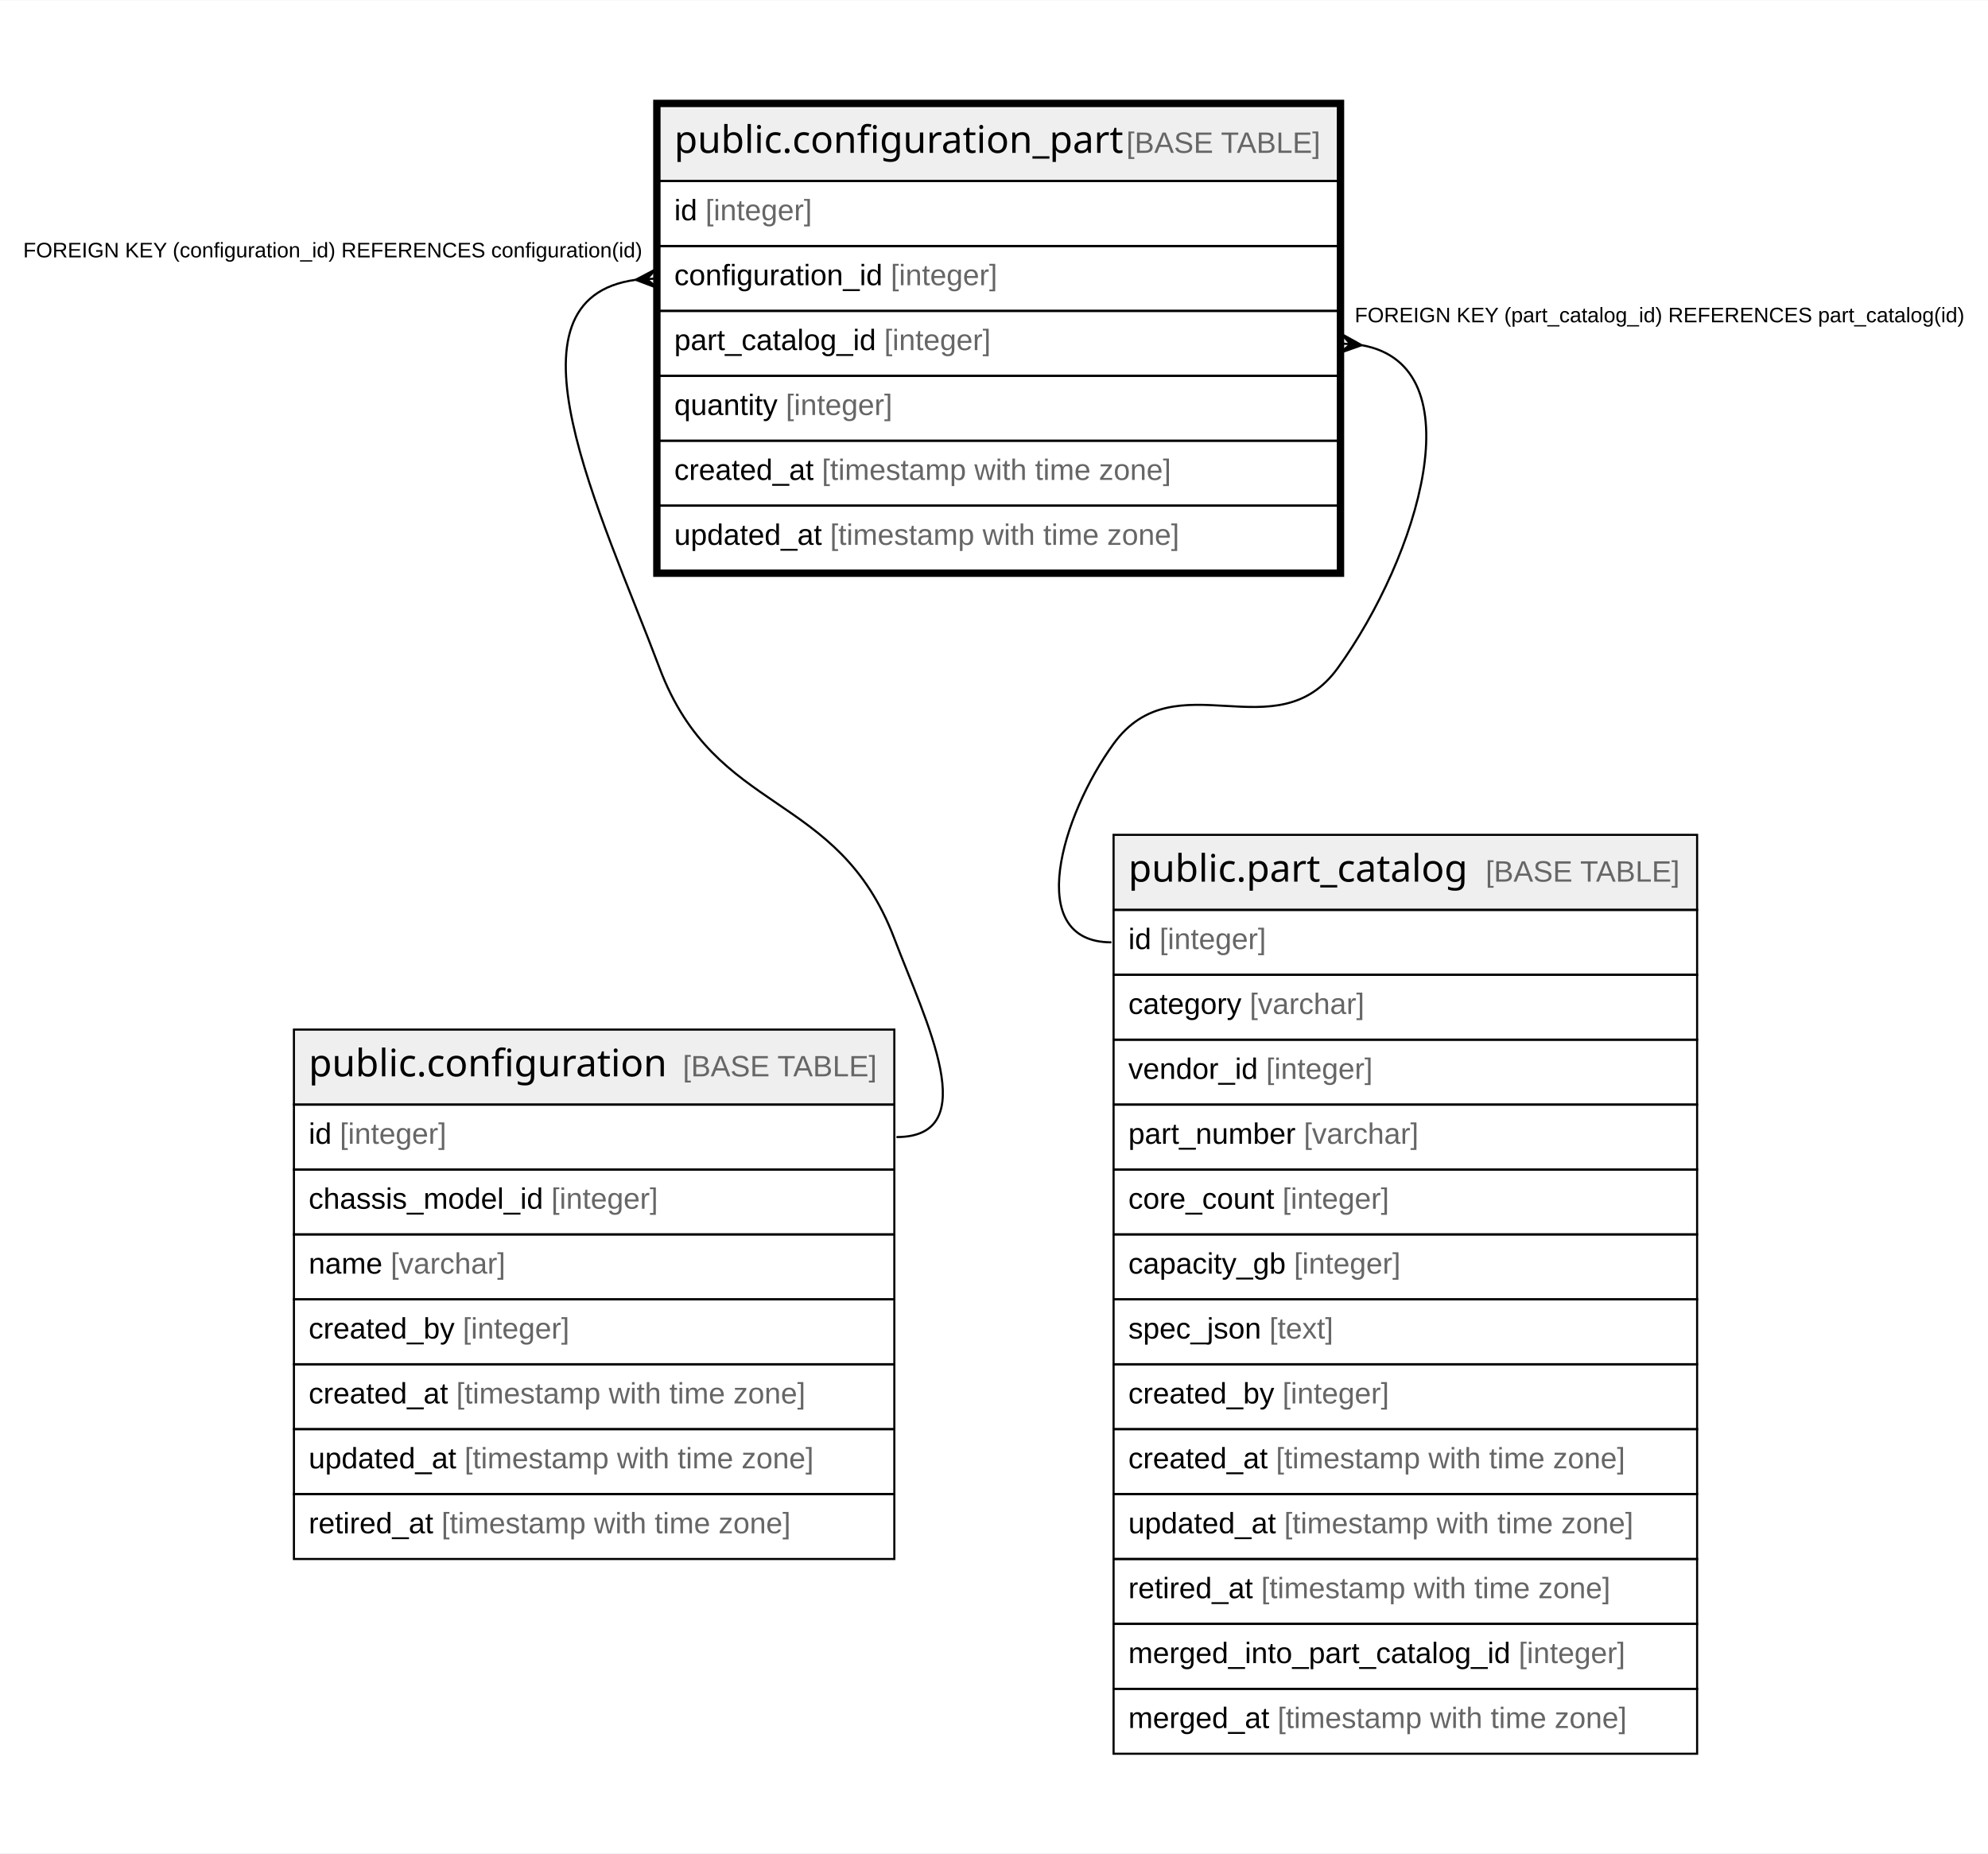
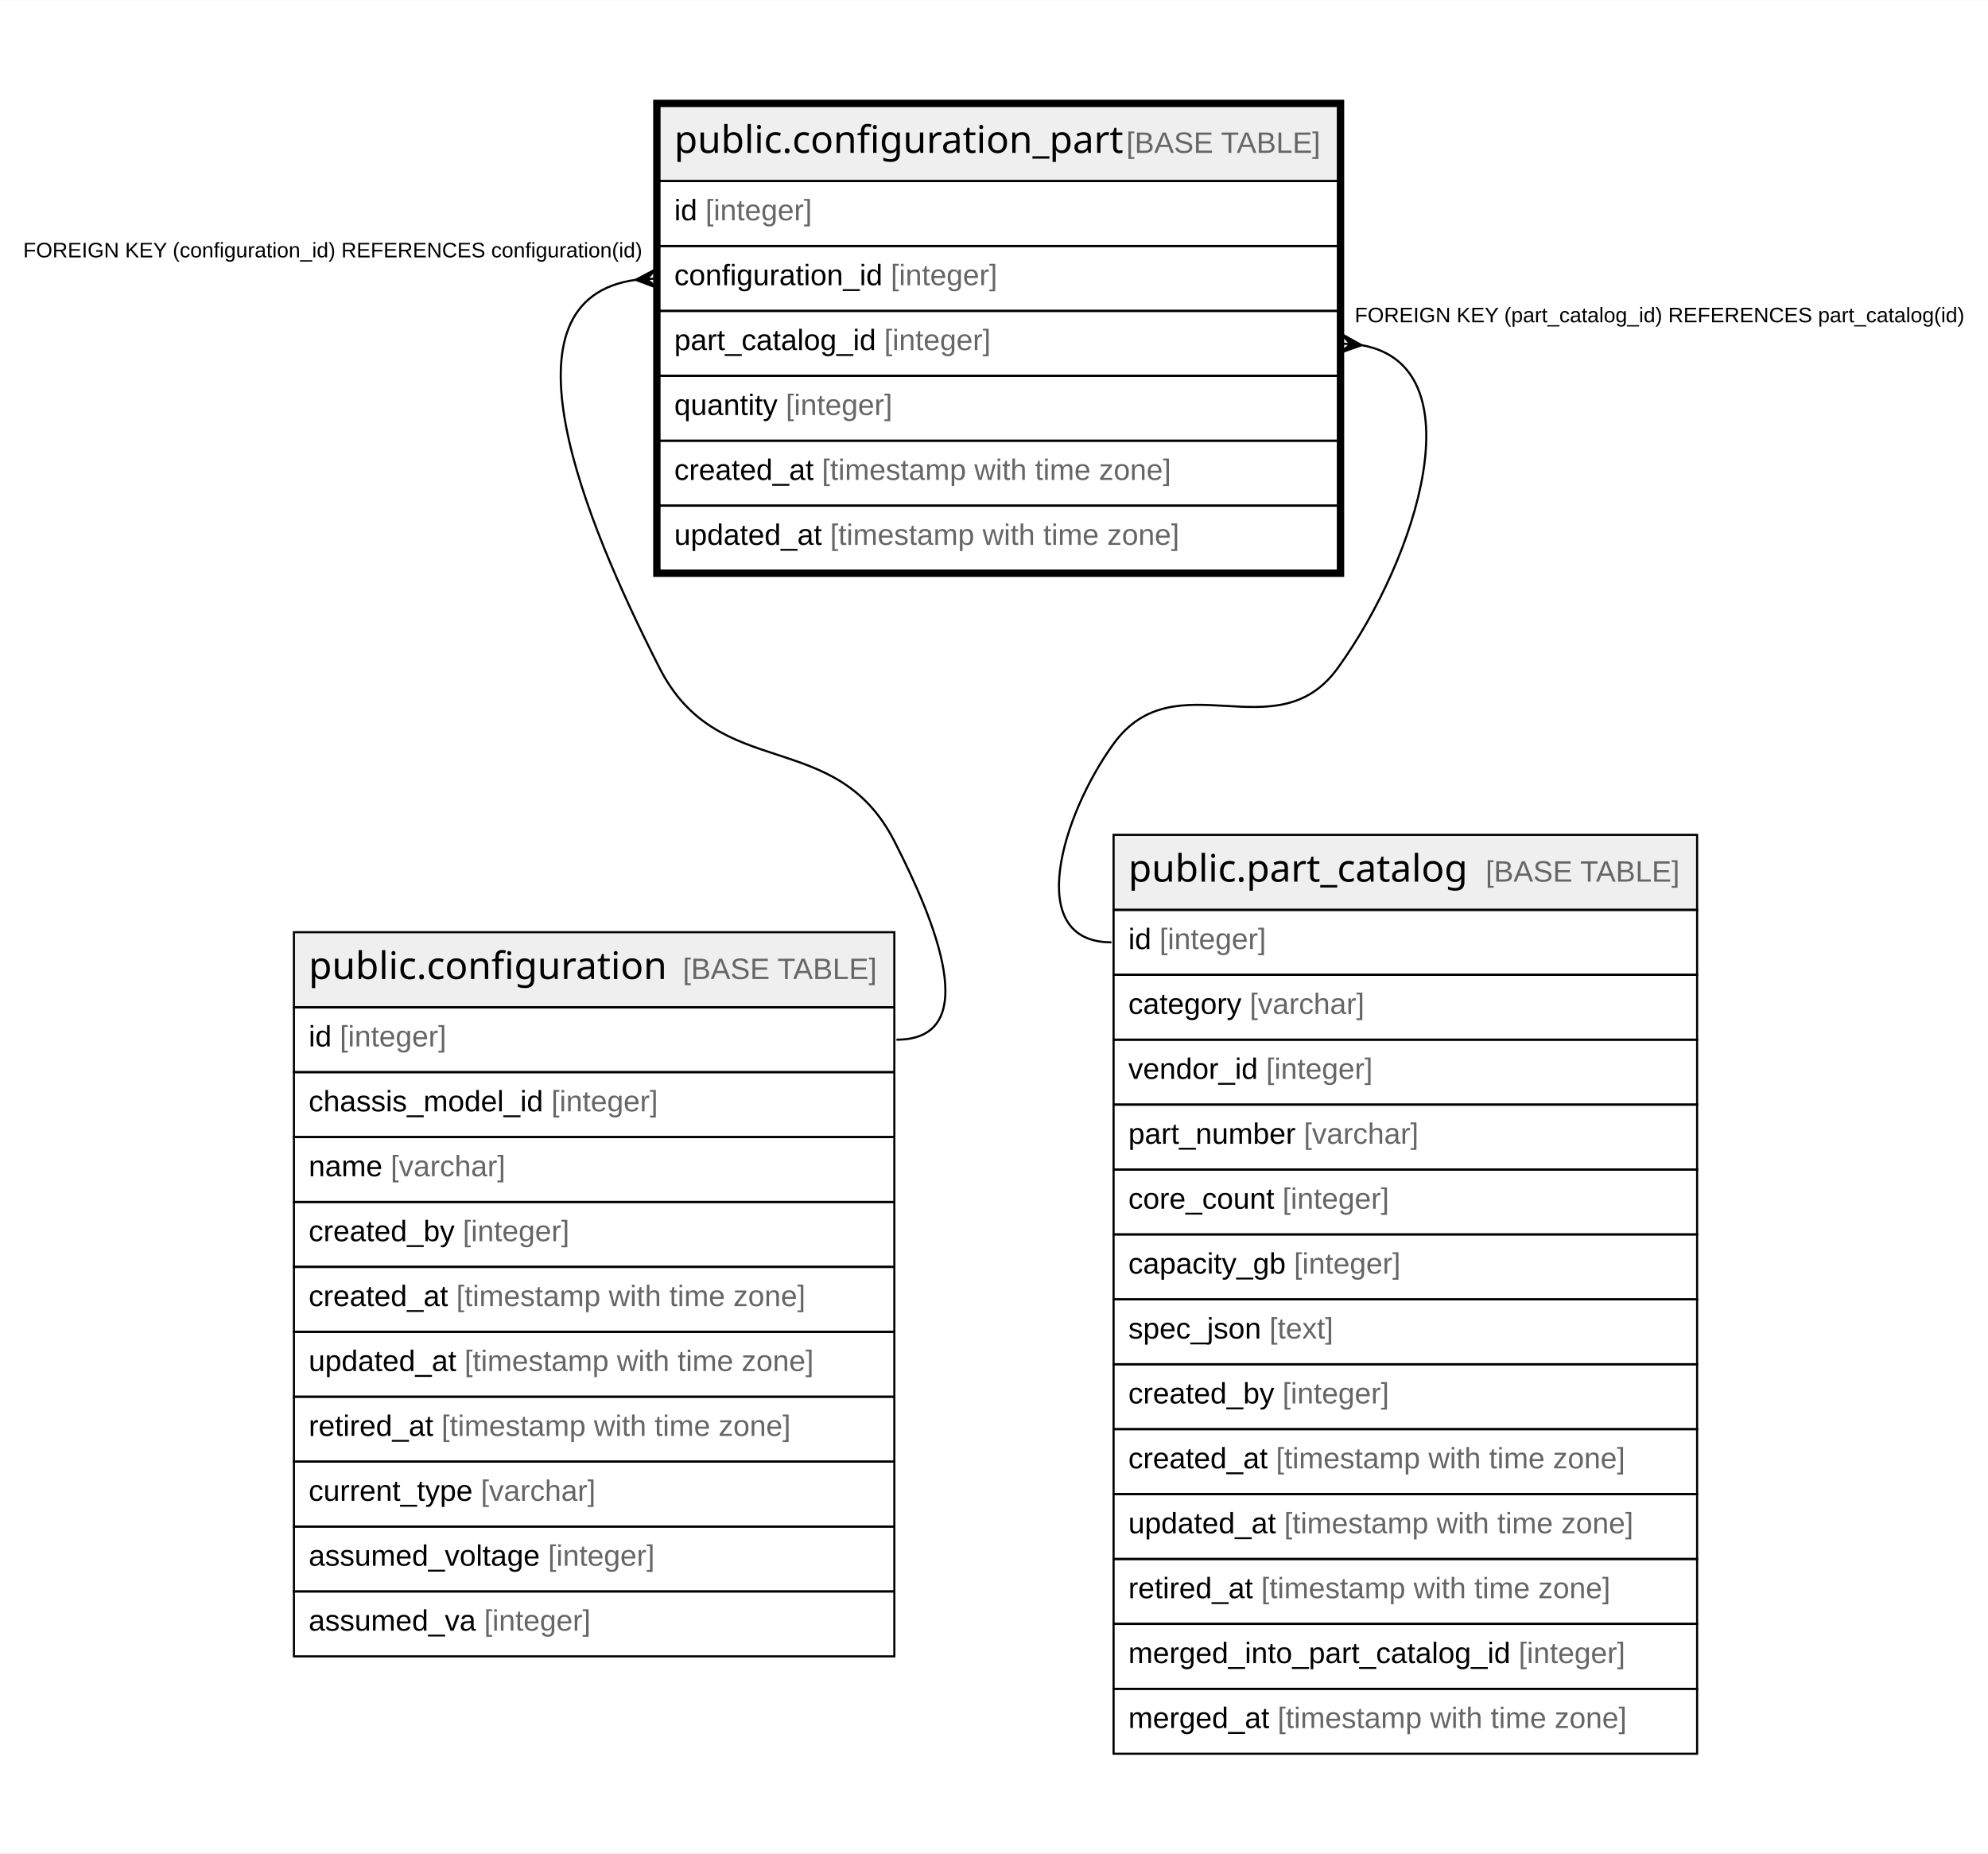
<svg xmlns="http://www.w3.org/2000/svg" width="943pt" height="879pt" viewBox="0.00 0.00 943.48 879.20">
  <g id="graph0" class="graph" transform="scale(1 1) rotate(0) translate(4 875.2)">
    <polygon fill="white" stroke="none" points="-4,4 -4,-875.2 939.48,-875.2 939.48,4 -4,4" />
    <g id="node1" class="node">
      <polygon fill="#efefef" stroke="none" points="308.99,-789.4 308.99,-825 630.93,-825 630.93,-789.4 308.99,-789.4" />
      <polygon fill="none" stroke="black" points="308.99,-789.4 308.99,-825 630.93,-825 630.93,-789.4 308.99,-789.4" />
      <text text-anchor="start" x="315.99" y="-802.8" font-family="Arial Bold" font-size="18.00">public.configuration_part</text>
      <text text-anchor="start" x="499.44" y="-802.8" font-family="Arial" font-size="14.00">    </text>
      <text text-anchor="start" x="530.56" y="-802.8" font-family="Arial" font-size="14.00" fill="#666666">[BASE TABLE]</text>
      <polygon fill="none" stroke="black" points="308.99,-758.6 308.99,-789.4 630.93,-789.4 630.93,-758.6 308.99,-758.6" />
      <text text-anchor="start" x="315.99" y="-770.8" font-family="Arial" font-size="14.00">id </text>
      <text text-anchor="start" x="330.78" y="-770.8" font-family="Arial" font-size="14.00" fill="#666666">[integer]</text>
      <polygon fill="none" stroke="black" points="308.99,-727.8 308.99,-758.6 630.93,-758.6 630.93,-727.8 308.99,-727.8" />
      <text text-anchor="start" x="315.99" y="-740" font-family="Arial" font-size="14.00">configuration_id </text>
      <text text-anchor="start" x="418.73" y="-740" font-family="Arial" font-size="14.00" fill="#666666">[integer]</text>
      <polygon fill="none" stroke="black" points="308.99,-697 308.99,-727.8 630.93,-727.8 630.93,-697 308.99,-697" />
      <text text-anchor="start" x="315.99" y="-709.2" font-family="Arial" font-size="14.00">part_catalog_id </text>
      <text text-anchor="start" x="415.62" y="-709.2" font-family="Arial" font-size="14.00" fill="#666666">[integer]</text>
      <polygon fill="none" stroke="black" points="308.99,-666.2 308.99,-697 630.93,-697 630.93,-666.2 308.99,-666.2" />
      <text text-anchor="start" x="315.99" y="-678.4" font-family="Arial" font-size="14.00">quantity </text>
      <text text-anchor="start" x="368.92" y="-678.4" font-family="Arial" font-size="14.00" fill="#666666">[integer]</text>
      <polygon fill="none" stroke="black" points="308.99,-635.4 308.99,-666.2 630.93,-666.2 630.93,-635.4 308.99,-635.4" />
      <text text-anchor="start" x="315.99" y="-647.6" font-family="Arial" font-size="14.00">created_at </text>
      <text text-anchor="start" x="386.04" y="-647.6" font-family="Arial" font-size="14.00" fill="#666666">[timestamp with time zone]</text>
      <polygon fill="none" stroke="black" points="308.99,-604.6 308.99,-635.4 630.93,-635.4 630.93,-604.6 308.99,-604.6" />
      <text text-anchor="start" x="315.99" y="-616.8" font-family="Arial" font-size="14.00">updated_at </text>
      <text text-anchor="start" x="389.95" y="-616.8" font-family="Arial" font-size="14.00" fill="#666666">[timestamp with time zone]</text>
      <polygon fill="none" stroke="black" stroke-width="3" points="307.49,-603.1 307.49,-826.5 632.43,-826.5 632.43,-603.1 307.49,-603.1" />
    </g>
    <g id="node2" class="node">
-       <polygon fill="#efefef" stroke="none" points="135.49,-351.2 135.49,-386.8 420.44,-386.8 420.44,-351.2 135.49,-351.2" />
-       <polygon fill="none" stroke="black" points="135.49,-351.2 135.49,-386.8 420.44,-386.8 420.44,-351.2 135.49,-351.2" />
-       <text text-anchor="start" x="142.49" y="-364.6" font-family="Arial Bold" font-size="18.00">public.configuration</text>
-       <text text-anchor="start" x="288.95" y="-364.6" font-family="Arial" font-size="14.00">    </text>
-       <text text-anchor="start" x="320.06" y="-364.6" font-family="Arial" font-size="14.00" fill="#666666">[BASE TABLE]</text>
-       <polygon fill="none" stroke="black" points="135.49,-320.4 135.49,-351.2 420.44,-351.2 420.44,-320.4 135.49,-320.4" />
-       <text text-anchor="start" x="142.49" y="-332.6" font-family="Arial" font-size="14.00">id </text>
-       <text text-anchor="start" x="157.27" y="-332.6" font-family="Arial" font-size="14.00" fill="#666666">[integer]</text>
-       <polygon fill="none" stroke="black" points="135.49,-289.6 135.49,-320.4 420.44,-320.4 420.44,-289.6 135.49,-289.6" />
-       <text text-anchor="start" x="142.49" y="-301.8" font-family="Arial" font-size="14.00">chassis_model_id </text>
-       <text text-anchor="start" x="257.66" y="-301.8" font-family="Arial" font-size="14.00" fill="#666666">[integer]</text>
-       <polygon fill="none" stroke="black" points="135.49,-258.8 135.49,-289.6 420.44,-289.6 420.44,-258.8 135.49,-258.8" />
-       <text text-anchor="start" x="142.49" y="-271" font-family="Arial" font-size="14.00">name </text>
-       <text text-anchor="start" x="181.4" y="-271" font-family="Arial" font-size="14.00" fill="#666666">[varchar]</text>
-       <polygon fill="none" stroke="black" points="135.49,-228 135.49,-258.8 420.44,-258.8 420.44,-228 135.49,-228" />
-       <text text-anchor="start" x="142.49" y="-240.2" font-family="Arial" font-size="14.00">created_by </text>
-       <text text-anchor="start" x="215.64" y="-240.2" font-family="Arial" font-size="14.00" fill="#666666">[integer]</text>
-       <polygon fill="none" stroke="black" points="135.49,-197.2 135.49,-228 420.44,-228 420.44,-197.2 135.49,-197.2" />
-       <text text-anchor="start" x="142.49" y="-209.4" font-family="Arial" font-size="14.00">created_at </text>
-       <text text-anchor="start" x="212.53" y="-209.4" font-family="Arial" font-size="14.00" fill="#666666">[timestamp with time zone]</text>
-       <polygon fill="none" stroke="black" points="135.49,-166.4 135.49,-197.2 420.44,-197.2 420.44,-166.4 135.49,-166.4" />
-       <text text-anchor="start" x="142.49" y="-178.6" font-family="Arial" font-size="14.00">updated_at </text>
-       <text text-anchor="start" x="216.44" y="-178.6" font-family="Arial" font-size="14.00" fill="#666666">[timestamp with time zone]</text>
-       <polygon fill="none" stroke="black" points="135.49,-135.6 135.49,-166.4 420.44,-166.4 420.44,-135.6 135.49,-135.6" />
-       <text text-anchor="start" x="142.49" y="-147.8" font-family="Arial" font-size="14.00">retired_at </text>
-       <text text-anchor="start" x="205.52" y="-147.8" font-family="Arial" font-size="14.00" fill="#666666">[timestamp with time zone]</text>
+       <polygon fill="#efefef" stroke="none" points="135.49,-397.4 135.49,-433 420.44,-433 420.44,-397.4 135.49,-397.4" />
+       <polygon fill="none" stroke="black" points="135.49,-397.4 135.49,-433 420.44,-433 420.44,-397.4 135.49,-397.4" />
+       <text text-anchor="start" x="142.49" y="-410.8" font-family="Arial Bold" font-size="18.00">public.configuration</text>
+       <text text-anchor="start" x="288.95" y="-410.8" font-family="Arial" font-size="14.00">    </text>
+       <text text-anchor="start" x="320.06" y="-410.8" font-family="Arial" font-size="14.00" fill="#666666">[BASE TABLE]</text>
+       <polygon fill="none" stroke="black" points="135.49,-366.6 135.49,-397.4 420.44,-397.4 420.44,-366.6 135.49,-366.6" />
+       <text text-anchor="start" x="142.49" y="-378.8" font-family="Arial" font-size="14.00">id </text>
+       <text text-anchor="start" x="157.27" y="-378.8" font-family="Arial" font-size="14.00" fill="#666666">[integer]</text>
+       <polygon fill="none" stroke="black" points="135.49,-335.8 135.49,-366.6 420.44,-366.6 420.44,-335.8 135.49,-335.8" />
+       <text text-anchor="start" x="142.49" y="-348" font-family="Arial" font-size="14.00">chassis_model_id </text>
+       <text text-anchor="start" x="257.66" y="-348" font-family="Arial" font-size="14.00" fill="#666666">[integer]</text>
+       <polygon fill="none" stroke="black" points="135.49,-305 135.49,-335.8 420.44,-335.8 420.44,-305 135.49,-305" />
+       <text text-anchor="start" x="142.49" y="-317.2" font-family="Arial" font-size="14.00">name </text>
+       <text text-anchor="start" x="181.4" y="-317.2" font-family="Arial" font-size="14.00" fill="#666666">[varchar]</text>
+       <polygon fill="none" stroke="black" points="135.49,-274.2 135.49,-305 420.44,-305 420.44,-274.2 135.49,-274.2" />
+       <text text-anchor="start" x="142.49" y="-286.4" font-family="Arial" font-size="14.00">created_by </text>
+       <text text-anchor="start" x="215.64" y="-286.4" font-family="Arial" font-size="14.00" fill="#666666">[integer]</text>
+       <polygon fill="none" stroke="black" points="135.49,-243.4 135.49,-274.2 420.44,-274.2 420.44,-243.4 135.49,-243.4" />
+       <text text-anchor="start" x="142.49" y="-255.6" font-family="Arial" font-size="14.00">created_at </text>
+       <text text-anchor="start" x="212.53" y="-255.6" font-family="Arial" font-size="14.00" fill="#666666">[timestamp with time zone]</text>
+       <polygon fill="none" stroke="black" points="135.49,-212.6 135.49,-243.4 420.44,-243.4 420.44,-212.6 135.49,-212.6" />
+       <text text-anchor="start" x="142.49" y="-224.8" font-family="Arial" font-size="14.00">updated_at </text>
+       <text text-anchor="start" x="216.44" y="-224.8" font-family="Arial" font-size="14.00" fill="#666666">[timestamp with time zone]</text>
+       <polygon fill="none" stroke="black" points="135.49,-181.8 135.49,-212.6 420.44,-212.6 420.44,-181.8 135.49,-181.8" />
+       <text text-anchor="start" x="142.49" y="-194" font-family="Arial" font-size="14.00">retired_at </text>
+       <text text-anchor="start" x="205.52" y="-194" font-family="Arial" font-size="14.00" fill="#666666">[timestamp with time zone]</text>
+       <polygon fill="none" stroke="black" points="135.49,-151 135.49,-181.8 420.44,-181.8 420.44,-151 135.49,-151" />
+       <text text-anchor="start" x="142.49" y="-163.2" font-family="Arial" font-size="14.00">current_type </text>
+       <text text-anchor="start" x="224.2" y="-163.2" font-family="Arial" font-size="14.00" fill="#666666">[varchar]</text>
+       <polygon fill="none" stroke="black" points="135.49,-120.2 135.49,-151 420.44,-151 420.44,-120.2 135.49,-120.2" />
+       <text text-anchor="start" x="142.49" y="-132.4" font-family="Arial" font-size="14.00">assumed_voltage </text>
+       <text text-anchor="start" x="256.11" y="-132.4" font-family="Arial" font-size="14.00" fill="#666666">[integer]</text>
+       <polygon fill="none" stroke="black" points="135.49,-89.4 135.49,-120.2 420.44,-120.2 420.44,-89.4 135.49,-89.4" />
+       <text text-anchor="start" x="142.49" y="-101.6" font-family="Arial" font-size="14.00">assumed_va </text>
+       <text text-anchor="start" x="225.75" y="-101.6" font-family="Arial" font-size="14.00" fill="#666666">[integer]</text>
    </g>
    <g id="edge1" class="edge">
-       <path fill="none" stroke="black" d="M297.74,-742.56C230.68,-733.57 281.35,-631.81 308.99,-558.4 335.62,-487.68 393.63,-500.65 420.44,-430 435.29,-390.86 463.31,-335.8 421.44,-335.8" />
-       <polygon fill="black" stroke="black" points="297.68,-742.56 307.38,-747.67 303,-742.89 307.33,-743.16 307.33,-743.16 307.33,-743.16 303,-742.89 307.94,-738.69 297.68,-742.56" />
+       <path fill="none" stroke="black" d="M297.69,-742.54C229.97,-733.25 273.44,-628.33 308.99,-558.4 336.89,-503.54 392.4,-530.99 420.44,-476.2 439.51,-438.93 463.31,-382 421.44,-382" />
+       <polygon fill="black" stroke="black" points="297.68,-742.54 307.37,-747.67 303,-742.88 307.33,-743.16 307.33,-743.16 307.33,-743.16 303,-742.88 307.95,-738.69 297.68,-742.54" />
      <text text-anchor="start" x="7" y="-753.2" font-family="Arial" font-size="10.00">FOREIGN KEY (configuration_id) REFERENCES configuration(id)</text>
    </g>
    <g id="node3" class="node">
      <polygon fill="#efefef" stroke="none" points="524.49,-443.6 524.49,-479.2 801.43,-479.2 801.43,-443.6 524.49,-443.6" />
      <polygon fill="none" stroke="black" points="524.49,-443.6 524.49,-479.2 801.43,-479.2 801.43,-443.6 524.49,-443.6" />
      <text text-anchor="start" x="531.49" y="-457" font-family="Arial Bold" font-size="18.00">public.part_catalog</text>
      <text text-anchor="start" x="669.94" y="-457" font-family="Arial" font-size="14.00">    </text>
      <text text-anchor="start" x="701.06" y="-457" font-family="Arial" font-size="14.00" fill="#666666">[BASE TABLE]</text>
      <polygon fill="none" stroke="black" points="524.49,-412.8 524.49,-443.6 801.43,-443.6 801.43,-412.8 524.49,-412.8" />
      <text text-anchor="start" x="531.49" y="-425" font-family="Arial" font-size="14.00">id </text>
      <text text-anchor="start" x="546.28" y="-425" font-family="Arial" font-size="14.00" fill="#666666">[integer]</text>
      <polygon fill="none" stroke="black" points="524.49,-382 524.49,-412.8 801.43,-412.8 801.43,-382 524.49,-382" />
      <text text-anchor="start" x="531.49" y="-394.2" font-family="Arial" font-size="14.00">category </text>
      <text text-anchor="start" x="589.08" y="-394.2" font-family="Arial" font-size="14.00" fill="#666666">[varchar]</text>
      <polygon fill="none" stroke="black" points="524.49,-351.2 524.49,-382 801.43,-382 801.43,-351.2 524.49,-351.2" />
      <text text-anchor="start" x="531.49" y="-363.4" font-family="Arial" font-size="14.00">vendor_id </text>
      <text text-anchor="start" x="596.87" y="-363.4" font-family="Arial" font-size="14.00" fill="#666666">[integer]</text>
      <polygon fill="none" stroke="black" points="524.49,-320.4 524.49,-351.2 801.43,-351.2 801.43,-320.4 524.49,-320.4" />
      <text text-anchor="start" x="531.49" y="-332.6" font-family="Arial" font-size="14.00">part_number </text>
      <text text-anchor="start" x="614.76" y="-332.6" font-family="Arial" font-size="14.00" fill="#666666">[varchar]</text>
      <polygon fill="none" stroke="black" points="524.49,-289.6 524.49,-320.4 801.43,-320.4 801.43,-289.6 524.49,-289.6" />
      <text text-anchor="start" x="531.49" y="-301.8" font-family="Arial" font-size="14.00">core_count </text>
      <text text-anchor="start" x="604.65" y="-301.8" font-family="Arial" font-size="14.00" fill="#666666">[integer]</text>
      <polygon fill="none" stroke="black" points="524.49,-258.8 524.49,-289.6 801.43,-289.6 801.43,-258.8 524.49,-258.8" />
      <text text-anchor="start" x="531.49" y="-271" font-family="Arial" font-size="14.00">capacity_gb </text>
      <text text-anchor="start" x="610.1" y="-271" font-family="Arial" font-size="14.00" fill="#666666">[integer]</text>
      <polygon fill="none" stroke="black" points="524.49,-228 524.49,-258.8 801.43,-258.8 801.43,-228 524.49,-228" />
      <text text-anchor="start" x="531.49" y="-240.2" font-family="Arial" font-size="14.00">spec_json </text>
      <text text-anchor="start" x="598.42" y="-240.2" font-family="Arial" font-size="14.00" fill="#666666">[text]</text>
      <polygon fill="none" stroke="black" points="524.49,-197.2 524.49,-228 801.43,-228 801.43,-197.2 524.49,-197.2" />
      <text text-anchor="start" x="531.49" y="-209.4" font-family="Arial" font-size="14.00">created_by </text>
      <text text-anchor="start" x="604.65" y="-209.4" font-family="Arial" font-size="14.00" fill="#666666">[integer]</text>
      <polygon fill="none" stroke="black" points="524.49,-166.4 524.49,-197.2 801.43,-197.2 801.43,-166.4 524.49,-166.4" />
      <text text-anchor="start" x="531.49" y="-178.6" font-family="Arial" font-size="14.00">created_at </text>
      <text text-anchor="start" x="601.54" y="-178.6" font-family="Arial" font-size="14.00" fill="#666666">[timestamp with time zone]</text>
      <polygon fill="none" stroke="black" points="524.49,-135.6 524.49,-166.4 801.43,-166.4 801.43,-135.6 524.49,-135.6" />
      <text text-anchor="start" x="531.49" y="-147.8" font-family="Arial" font-size="14.00">updated_at </text>
      <text text-anchor="start" x="605.45" y="-147.8" font-family="Arial" font-size="14.00" fill="#666666">[timestamp with time zone]</text>
      <polygon fill="none" stroke="black" points="524.49,-104.8 524.49,-135.6 801.43,-135.6 801.43,-104.8 524.49,-104.8" />
      <text text-anchor="start" x="531.49" y="-117" font-family="Arial" font-size="14.00">retired_at </text>
      <text text-anchor="start" x="594.53" y="-117" font-family="Arial" font-size="14.00" fill="#666666">[timestamp with time zone]</text>
      <polygon fill="none" stroke="black" points="524.49,-74 524.49,-104.8 801.43,-104.8 801.43,-74 524.49,-74" />
      <text text-anchor="start" x="531.49" y="-86.2" font-family="Arial" font-size="14.00">merged_into_part_catalog_id </text>
      <text text-anchor="start" x="716.73" y="-86.2" font-family="Arial" font-size="14.00" fill="#666666">[integer]</text>
      <polygon fill="none" stroke="black" points="524.49,-43.2 524.49,-74 801.43,-74 801.43,-43.2 524.49,-43.2" />
      <text text-anchor="start" x="531.49" y="-55.4" font-family="Arial" font-size="14.00">merged_at </text>
      <text text-anchor="start" x="602.31" y="-55.4" font-family="Arial" font-size="14.00" fill="#666666">[timestamp with time zone]</text>
    </g>
    <g id="edge2" class="edge">
      <path fill="none" stroke="black" d="M642.29,-711.54C697.13,-701.75 668.82,-610.85 630.93,-558.4 601.69,-517.92 553.82,-562.82 524.49,-522.4 499.91,-488.51 481.63,-428.2 523.49,-428.2" />
      <polygon fill="black" stroke="black" points="642.23,-711.54 631.89,-707.89 636.91,-711.99 632.6,-712.34 632.6,-712.34 632.6,-712.34 636.91,-711.99 632.63,-716.86 642.23,-711.54" />
      <text text-anchor="start" x="638.93" y="-722.4" font-family="Arial" font-size="10.00">FOREIGN KEY (part_catalog_id) REFERENCES part_catalog(id)</text>
    </g>
  </g>
</svg>
